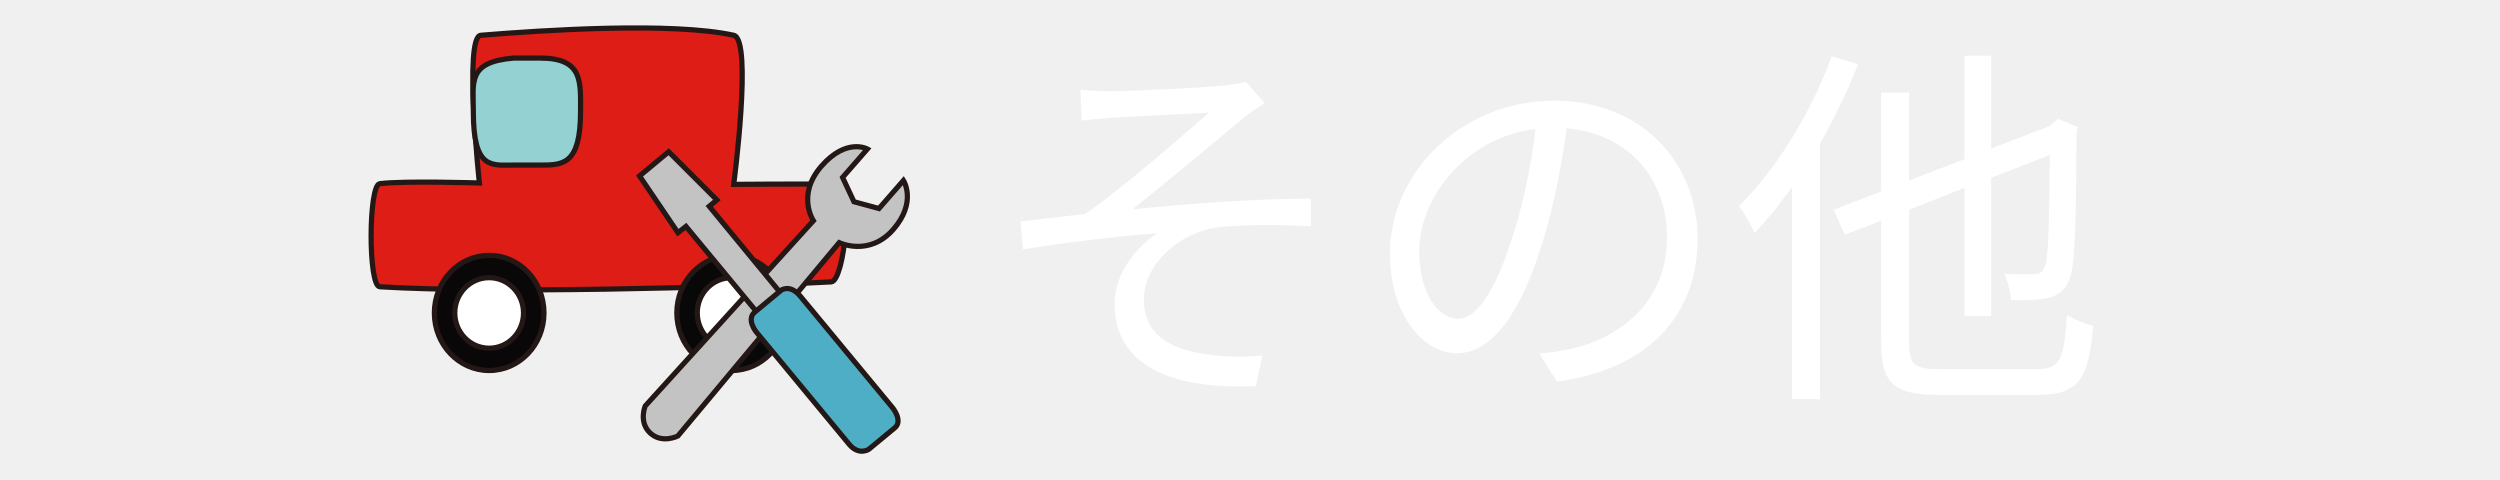
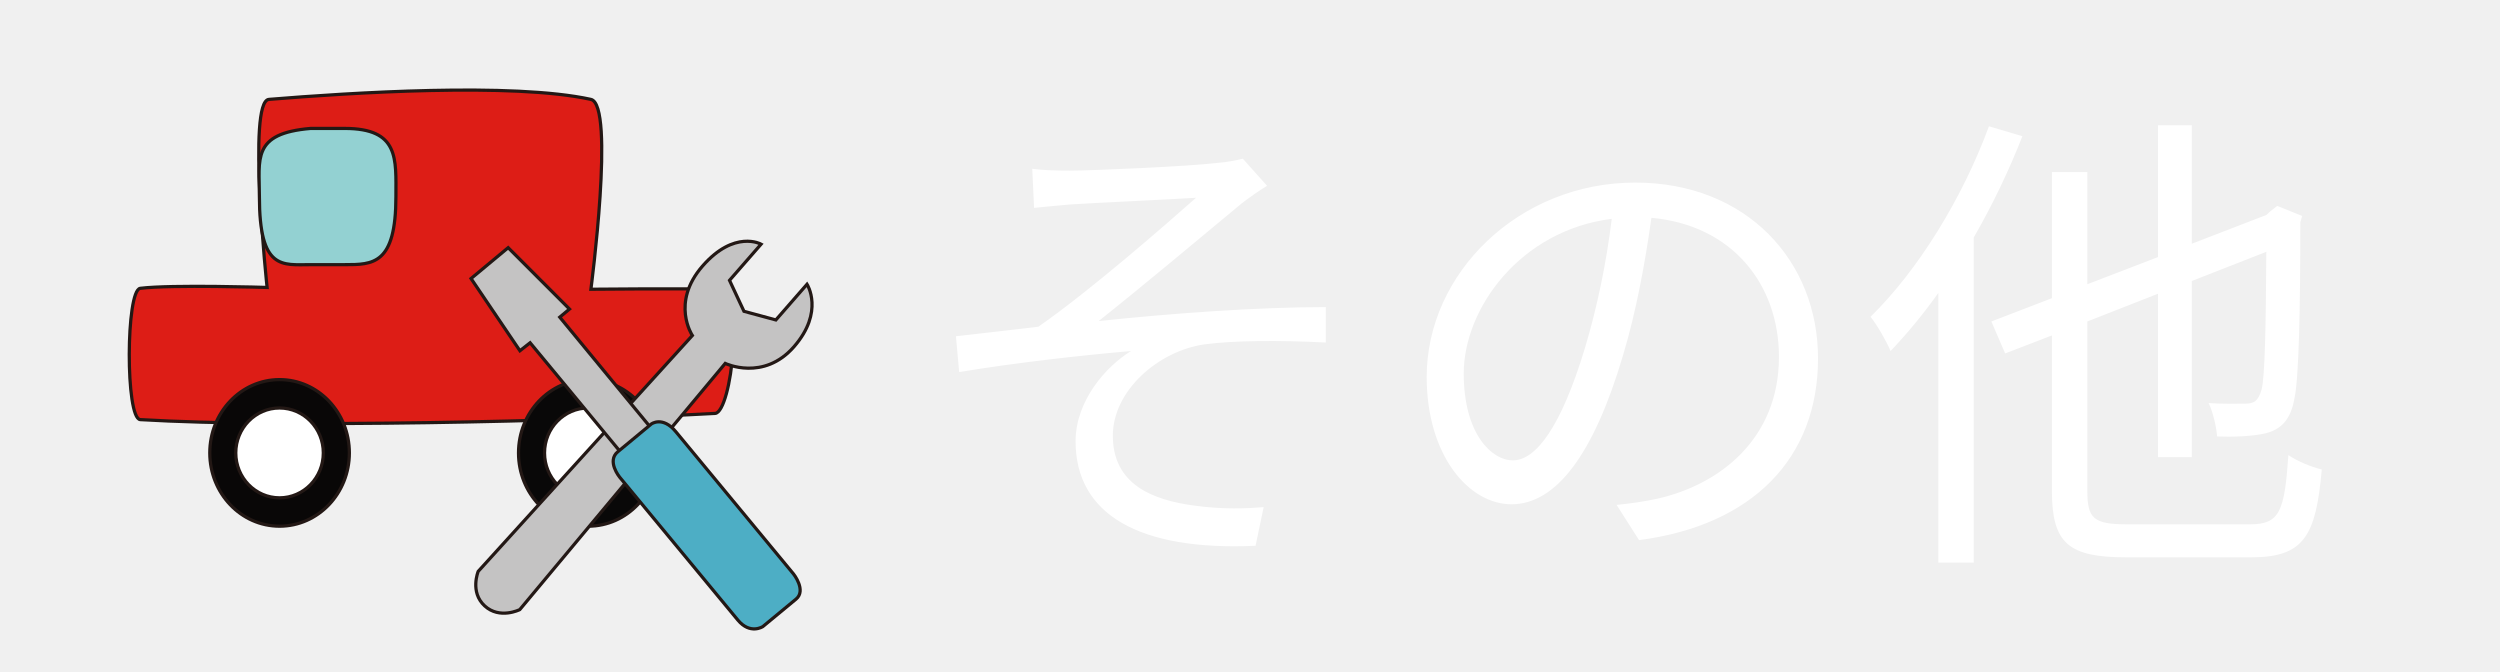
- <svg xmlns="http://www.w3.org/2000/svg" version="1.1" id="レイヤー_1" x="0px" y="0px" width="120px" height="23px" viewBox="0 0 120 23" enable-background="new 0 0 120 23" xml:space="preserve">
+ <svg xmlns="http://www.w3.org/2000/svg" version="1.1" id="レイヤー_1" x="0px" y="0px" width="192.946px" height="51.832px" viewBox="-26.053 0 192.946 51.832" enable-background="new -26.053 0 192.946 51.832" xml:space="preserve">
  <g id="レイヤー_1_1_" display="none">
-     <path display="inline" fill="#F7F9F9" d="M7.669,19.107L6.925,19.66c-0.528-1.104-1.417-2.832-2.304-4.369   c-0.48,2.666-1.584,5.064-3.697,7.082l-0.648-0.625c2.952-2.783,3.816-6.359,3.816-10.44V0.627h0.864v10.681   c0,0.959-0.049,1.895-0.145,2.786C5.869,15.797,7.021,17.885,7.669,19.107z M2.533,5.211c-0.217,2.304-0.648,4.896-1.368,6.336   l-0.769-0.24c0.792-1.464,1.248-3.984,1.393-6.192L2.533,5.211z M8.196,4.515c-0.504,1.56-1.319,3.792-2.184,5.737l-0.6-0.288   c0.863-1.968,1.632-4.225,2.04-5.737L8.196,4.515z M10.141,16.947c-0.432,1.992-1.368,4.152-2.592,5.377L6.78,21.893   c1.272-1.201,2.185-3.264,2.568-5.16L10.141,16.947z M8.965,8.14c-0.168,0.312-0.384,0.6-0.576,0.864l-0.72-0.432   c1.752-2.329,2.809-4.945,3.359-7.921l0.816,0.096c-0.144,0.792-0.336,1.536-0.552,2.28h2.855h0.145h0.12l0.575,0.096   c-0.695,5.544-2.951,9.602-6.479,11.93l-0.624-0.625c1.656-1.031,3-2.447,4.056-4.201C11.148,9.532,10.166,8.835,8.965,8.14z    M12.276,9.604c0.36-0.672,0.672-1.392,0.912-2.16c-0.744-0.624-1.704-1.2-2.88-1.776c-0.288,0.648-0.624,1.296-0.983,1.92   C10.501,8.26,11.484,8.932,12.276,9.604z M13.43,6.724c0.264-0.912,0.48-1.896,0.648-2.929h-3.024   c-0.144,0.432-0.312,0.864-0.48,1.272C11.702,5.619,12.662,6.171,13.43,6.724z M12.781,17.02c0.528,1.752,0.816,3.313,0.889,4.656   l-0.889,0.168c-0.023-1.344-0.264-2.904-0.768-4.584L12.781,17.02z M22.502,14.5l-0.648,0.721   c-1.656-1.271-2.855-3.625-3.552-7.489c-0.576,3.24-1.752,5.665-4.321,7.344l-0.647-0.625c2.809-1.799,3.913-4.487,4.345-8.255   h-2.641V5.38h2.735c0.12-1.44,0.192-3.024,0.216-4.752l0.841,0.024c-0.024,1.704-0.097,3.288-0.217,4.729h3.528v0.816h-3.265   C19.454,10.612,20.702,13.252,22.502,14.5z M16.142,16.973c0.816,1.729,1.32,3.264,1.561,4.607l-0.816,0.24   c-0.216-1.344-0.696-2.904-1.44-4.584L16.142,16.973z M19.478,16.42c1.368,2.016,2.328,3.936,2.904,5.592l-0.84,0.313   c-0.528-1.681-1.464-3.576-2.784-5.568L19.478,16.42z M20.222,0.987c0.912,1.032,1.56,2.016,1.944,2.952l-0.672,0.288   c-0.385-0.912-0.984-1.872-1.824-2.904L20.222,0.987z" />
-     <path display="inline" fill="#F7F9F9" d="M31.068,8.668c-0.72-2.16-1.464-4.152-2.231-5.809l0.96-0.408   c0.768,1.728,1.512,3.744,2.208,5.88c2.399-0.792,4.775-1.536,6.576-1.896c-0.648-1.44-1.969-3.577-2.929-4.705l0.841-0.456   c1.031,1.224,2.399,3.6,3.048,4.993c0.384-0.048,0.72-0.072,1.031-0.072c3.648,0,5.521,1.584,5.521,4.92   c0,2.736-1.848,4.561-5.208,4.561c-0.96,0-2.184-0.145-3.384-0.504l0.071-0.938c1.2,0.385,2.353,0.529,3.265,0.529   c2.784,0,4.296-1.439,4.296-3.674c0-2.712-1.488-3.96-4.656-3.96c-1.656,0-4.873,0.936-8.185,2.088   c1.368,4.177,2.544,8.689,3.216,12.313L34.5,21.748c-0.624-3.576-1.8-8.088-3.12-12.217c-1.944,0.696-3.89,1.416-5.544,2.04   l-0.336-0.96C27.156,10.036,29.125,9.34,31.068,8.668z" />
-     <path display="inline" fill="#F7F9F9" d="M51.301,6.339c0.792,0.024,1.632,0.048,2.568,0.048c2.52,0,5.424-0.096,8.207-0.312   c-0.526-1.536-0.936-3.144-1.15-4.656l1.008-0.12c0.191,1.512,0.576,3.121,1.129,4.705c2.545-0.192,4.944-0.48,6.744-0.864   l0.191,0.912c-1.801,0.36-4.129,0.624-6.625,0.84c1.08,2.88,2.615,5.543,4.345,7.202l-0.743,0.84   c-2.904-1.176-5.688-1.824-8.543-1.824c-3.072,0-4.777,1.416-4.777,3.527c0,2.809,2.856,4.129,8.499,4.129   c0.961,0,2.017-0.047,3.145-0.119l-0.021,0.938c-1.08,0.098-2.137,0.119-3.071,0.119c-6.36,0-9.528-1.752-9.528-5.137   c0-2.615,2.279-4.32,5.617-4.32c2.76,0,5.398,0.553,7.872,1.439c-1.368-1.439-2.763-3.958-3.771-6.722   c-2.928,0.216-6,0.312-8.71,0.312c-0.816,0-1.632,0-2.376-0.024V6.339H51.301z" />
-     <path display="inline" fill="#F7F9F9" d="M80.244,5.019c0.385-1.416,0.672-2.736,0.863-3.84l1.009,0.12   c-0.191,1.08-0.479,2.353-0.863,3.72h4.704v0.912h-4.969c-1.151,3.913-2.93,8.377-4.873,11.184l-0.889-0.525   c1.92-2.664,3.625-6.89,4.729-10.658h-4.199V5.02L80.244,5.019L80.244,5.019z M90.063,8.5c-0.022,0.504-0.022,1.368-0.022,2.328   c0,1.584,0,3.576,0.022,5.064c1.655,0.672,3.289,1.654,4.584,2.688l-0.623,0.721c-1.151-0.984-2.545-1.85-3.961-2.473v0.936   c0,2.496-1.319,3.865-4.176,3.865c-2.714,0-4.537-1.537-4.537-3.289c0-2.016,1.729-3.336,4.537-3.336   c1.03,0,2.135,0.191,3.215,0.553c0-1.439,0-3.24,0-4.729c0-0.96,0-1.824,0-2.328H90.063L90.063,8.5z M85.887,15.844   c-2.307,0-3.674,0.961-3.674,2.496c0,1.32,1.633,2.424,3.602,2.424c2.279,0,3.313-0.98,3.313-3c0-0.312,0-0.768,0-1.32   C88.021,16.061,86.916,15.844,85.887,15.844z M94.621,8.14c-1.367-1.008-4.104-2.568-5.977-3.312l0.479-0.792   c1.992,0.864,4.514,2.28,6,3.312L94.621,8.14z" />
-     <path display="inline" fill="#F7F9F9" d="M101.916,4.347c-0.145,1.848-0.217,3.696-0.217,5.208c0,5.953,2.328,9.914,4.177,9.914   c1.226,0,2.209-1.992,2.931-4.752l0.862,0.359c-0.937,3.336-2.063,5.447-3.744,5.447c-2.399,0-5.208-4.344-5.208-10.92   c0-1.56,0.049-3.432,0.168-5.328L101.916,4.347z M114.949,3.939c3.384,3.265,4.632,7.153,4.775,12.385l-1.058,0.098   c-0.069-5.065-1.317-8.906-4.515-11.882L114.949,3.939z" />
+     <path display="inline" fill="#F7F9F9" d="M7.669,19.107L6.925,19.66c-0.528-1.104-1.417-2.832-2.304-4.369   c-0.48,2.666-1.584,5.064-3.697,7.082l-0.648-0.625c2.952-2.783,3.816-6.358,3.816-10.439V0.627h0.864v10.682   c0,0.959-0.049,1.895-0.146,2.785C5.869,15.797,7.021,17.885,7.669,19.107z M2.533,5.211c-0.219,2.305-0.648,4.896-1.368,6.336   l-0.771-0.239c0.792-1.465,1.248-3.984,1.395-6.192L2.533,5.211z M8.196,4.515c-0.504,1.56-1.317,3.792-2.184,5.736l-0.6-0.288   c0.861-1.968,1.632-4.225,2.04-5.736L8.196,4.515z M10.141,16.947c-0.432,1.992-1.368,4.152-2.592,5.377l-0.771-0.431   c1.272-1.201,2.187-3.265,2.568-5.16L10.141,16.947z M8.965,8.14c-0.168,0.312-0.384,0.6-0.576,0.863l-0.72-0.432   c1.752-2.329,2.809-4.945,3.357-7.921l0.816,0.096c-0.144,0.792-0.336,1.536-0.552,2.28h2.854h0.146h0.12l0.573,0.096   c-0.693,5.544-2.949,9.603-6.479,11.93l-0.624-0.625c1.656-1.03,3-2.446,4.056-4.2C11.148,9.532,10.166,8.835,8.965,8.14z    M12.276,9.604c0.36-0.672,0.674-1.393,0.912-2.16c-0.744-0.624-1.704-1.2-2.88-1.776c-0.288,0.648-0.624,1.296-0.981,1.92   C10.501,8.26,11.484,8.932,12.276,9.604z M13.43,6.724c0.264-0.912,0.48-1.896,0.648-2.93h-3.024   c-0.144,0.433-0.312,0.864-0.479,1.272C11.702,5.619,12.662,6.171,13.43,6.724z M12.781,17.02c0.528,1.752,0.816,3.313,0.891,4.655   l-0.891,0.168c-0.021-1.344-0.264-2.903-0.768-4.584L12.781,17.02z M22.502,14.5l-0.648,0.722   c-1.654-1.271-2.854-3.625-3.552-7.489c-0.576,3.24-1.752,5.665-4.321,7.344l-0.646-0.625c2.809-1.799,3.913-4.487,4.345-8.255   h-2.641V5.38h2.733c0.12-1.439,0.192-3.023,0.216-4.752l0.843,0.024c-0.024,1.704-0.099,3.288-0.219,4.729h3.528v0.816h-3.265   C19.454,10.612,20.702,13.252,22.502,14.5z M16.142,16.973c0.816,1.729,1.32,3.264,1.563,4.606l-0.816,0.24   c-0.216-1.344-0.696-2.904-1.439-4.584L16.142,16.973z M19.478,16.42c1.368,2.017,2.328,3.937,2.904,5.593l-0.84,0.313   c-0.528-1.681-1.464-3.576-2.784-5.568L19.478,16.42z M20.222,0.987c0.912,1.032,1.562,2.016,1.944,2.952l-0.672,0.288   c-0.387-0.912-0.984-1.872-1.824-2.904L20.222,0.987z" />
+     <path display="inline" fill="#F7F9F9" d="M31.068,8.668c-0.72-2.16-1.464-4.151-2.229-5.809l0.96-0.408   c0.768,1.729,1.512,3.744,2.208,5.88c2.397-0.792,4.773-1.536,6.576-1.896c-0.648-1.44-1.971-3.577-2.931-4.705l0.843-0.456   c1.029,1.224,2.397,3.6,3.048,4.993c0.384-0.049,0.72-0.072,1.029-0.072c3.648,0,5.521,1.584,5.521,4.92   c0,2.736-1.848,4.561-5.208,4.561c-0.96,0-2.184-0.145-3.384-0.504l0.069-0.938c1.2,0.385,2.354,0.529,3.267,0.529   c2.784,0,4.296-1.439,4.296-3.675c0-2.712-1.488-3.96-4.656-3.96c-1.656,0-4.873,0.937-8.185,2.088   c1.368,4.178,2.544,8.689,3.216,12.313L34.5,21.748c-0.624-3.576-1.8-8.088-3.12-12.217c-1.944,0.696-3.89,1.416-5.544,2.04   l-0.336-0.96C27.156,10.036,29.125,9.34,31.068,8.668z" />
+     <path display="inline" fill="#F7F9F9" d="M51.3,6.339c0.793,0.024,1.633,0.049,2.568,0.049c2.521,0,5.424-0.097,8.207-0.313   c-0.525-1.536-0.938-3.144-1.15-4.656l1.009-0.12c0.19,1.513,0.575,3.121,1.129,4.705c2.545-0.191,4.944-0.479,6.744-0.863   l0.19,0.911c-1.803,0.36-4.129,0.624-6.625,0.841c1.08,2.88,2.613,5.543,4.346,7.201l-0.743,0.841   c-2.904-1.177-5.688-1.824-8.543-1.824c-3.072,0-4.777,1.416-4.777,3.527c0,2.809,2.856,4.129,8.499,4.129   c0.963,0,2.02-0.048,3.146-0.119l-0.021,0.938c-1.077,0.099-2.137,0.119-3.069,0.119c-6.359,0-9.527-1.752-9.527-5.137   c0-2.615,2.279-4.32,5.617-4.32c2.76,0,5.396,0.553,7.871,1.439c-1.367-1.439-2.765-3.958-3.771-6.723   c-2.928,0.217-6,0.313-8.71,0.313c-0.814,0-1.632,0-2.376-0.024V6.339H51.3z" />
+     <path display="inline" fill="#F7F9F9" d="M80.244,5.019c0.385-1.416,0.672-2.736,0.861-3.84l1.012,0.119   c-0.191,1.08-0.479,2.354-0.863,3.721h4.703v0.912h-4.971c-1.148,3.912-2.93,8.377-4.871,11.184l-0.891-0.525   c1.92-2.664,3.625-6.89,4.729-10.657h-4.199V5.02L80.244,5.019L80.244,5.019z M90.063,8.5c-0.021,0.504-0.021,1.368-0.021,2.328   c0,1.584,0,3.576,0.021,5.064c1.655,0.672,3.289,1.653,4.584,2.688l-0.623,0.721c-1.149-0.983-2.545-1.85-3.961-2.473v0.937   c0,2.495-1.317,3.864-4.176,3.864c-2.714,0-4.537-1.537-4.537-3.289c0-2.016,1.729-3.336,4.537-3.336   c1.03,0,2.135,0.191,3.215,0.554c0-1.439,0-3.24,0-4.729c0-0.96,0-1.824,0-2.328L90.063,8.5L90.063,8.5z M85.887,15.844   c-2.308,0-3.675,0.962-3.675,2.496c0,1.32,1.634,2.425,3.603,2.425c2.278,0,3.313-0.98,3.313-3c0-0.313,0-0.769,0-1.32   C88.021,16.061,86.916,15.844,85.887,15.844z M94.621,8.14c-1.367-1.009-4.104-2.568-5.979-3.313l0.479-0.792   c1.991,0.864,4.515,2.28,6,3.313L94.621,8.14z" />
+     <path display="inline" fill="#F7F9F9" d="M101.916,4.347c-0.146,1.848-0.217,3.695-0.217,5.208c0,5.952,2.326,9.913,4.178,9.913   c1.226,0,2.209-1.991,2.931-4.752l0.862,0.359c-0.938,3.336-2.063,5.447-3.744,5.447c-2.399,0-5.209-4.344-5.209-10.92   c0-1.561,0.05-3.433,0.168-5.328L101.916,4.347z M114.949,3.939c3.385,3.265,4.633,7.152,4.773,12.385l-1.059,0.098   c-0.068-5.064-1.316-8.905-4.517-11.882L114.949,3.939z" />
  </g>
-   <g id="レイヤー_2">
-     <text transform="matrix(1 0 0 1 47.1396 17.7529)" fill="#FFFFFF" font-family="'HGMaruGothicMPRO'" font-size="18">その他</text>
+   <g display="none">
+     <path display="inline" fill="#DEDDE3" stroke="#040000" stroke-width="0.25" stroke-linecap="round" stroke-linejoin="round" d="   M22.143,17.416c0,0-14.167,1.446-11.521,11.796c0.02,0.081,0.043,0.165,0.065,0.248c2.938,10.573,35.642,7.146,38.772,6.168   c3.134-0.979,12.24-3.328,11.553-11.359c0,0-0.54-8.201-21.321-7.613C39.694,16.658,24.714,16.781,22.143,17.416z" />
+     <path display="inline" fill="none" stroke="#040000" stroke-width="0.25" stroke-linecap="round" stroke-linejoin="round" d="   M57.293,27.402c0,0,2.35-1.366,1.468-4.6" />
+     <path display="inline" fill="none" stroke="#040000" stroke-width="0.25" stroke-linecap="round" stroke-linejoin="round" d="   M47.991,31.907c0,0,2.938-0.49,4.31-1.369" />
+     <path display="inline" fill="none" stroke="#040000" stroke-width="0.25" stroke-linecap="round" stroke-linejoin="round" d="   M32.717,33.182c0,0,7.736,0.584,11.946-0.295" />
+     <path display="inline" fill="#959595" d="M28.385,35.53c0.793-0.278,0.953-3.819,0.953-3.819s26.388,1.664,28.837-7.344   l-10.184-0.88l-7.932,2.447c0,0-1.271-0.197-5.482-0.294c-4.209-0.1-7.051-0.1-8.42-0.1c-1.371,0-8.91-1.664-8.91-1.664   l0.587,5.042l-2.351,0.831c0,0-2.74,1.788,2.839,3.354C22.239,34.204,26.524,36.182,28.385,35.53z" />
+     <path display="inline" fill="#E1E566" stroke="#040000" stroke-width="0.25" stroke-linecap="round" stroke-linejoin="round" d="   M30.367,12.912c0,0-2.498-1.394-8.594,4.847c-6.094,6.242-5.874,4.26-6.901,4.993c-1.028,0.736-0.588,1.616,0.366,2.498   c0.953,0.884,16.229,8.592,33.706,3.598c0,0,8.078-2.79,8.959-4.772c0.881-1.98,0.109-2.166-1.47-2.681   c-1.581-0.514-6.426-6.315-10.978-6.023C40.906,15.666,30.367,12.912,30.367,12.912z" />
+     <path display="inline" fill="#E6211C" stroke="#040000" stroke-width="0.25" stroke-linecap="round" stroke-linejoin="round" d="   M25.056,14.332c0,0,3.845-2.841,3.55,4.015c-0.294,6.855,7.687,8.713,11.505,2.889c3.82-5.826,2.547,0.097,2.644,0.635   c0.099,0.541,1.273,1.714,2.547-2.349c1.274-4.062,2.792-3.819,3.477-3.624c0.685,0.198-4.603-4.356-11.75-4.112   C29.879,12.031,27.358,11.542,25.056,14.332z" />
+     <path display="inline" fill="#FFFFFF" stroke="#040000" stroke-width="0.25" stroke-linecap="round" stroke-linejoin="round" d="   M36.682,13.059l2.056-8.885c0,0,2.35-1.47,3.452,1.173c1.104,2.645,3.084,0.075,3.305-0.734c0.221-0.809-1.321,5.507-1.321,5.507   s-2.275,1.173-3.231-0.955c-0.953-2.128-2.644-1.053-3.011-0.539" />
+     <ellipse transform="matrix(-0.9242 0.3819 -0.3819 -0.9242 82.8731 -1.921)" display="inline" fill="#CA2726" stroke="#040000" stroke-width="0.25" stroke-linecap="round" stroke-linejoin="round" cx="41.627" cy="7.264" rx="0.856" ry="1.115" />
+     <path display="inline" fill="#237B3A" stroke="#040000" stroke-width="0.25" stroke-linecap="round" stroke-linejoin="round" d="   M24.051,26.424c0,0-0.587-1.812-1.957,0.1c0,0-2.449-0.934-1.126,1.711c0,0-1.565,0.298-1.421,0.931c0,0-1.125,0.831,0.146,1.563   c0,0,0.293,2.989,1.517,2.108c0,0,0.931,1.127,1.763,0.586c0,0,0.735,1.175,2.106,0.687c0,0,1.614,1.228,2.203,0.39   c0,0,2.788,0.884,2.153-1.271c0,0,1.861,1.08,1.663-0.979c0,0,1.125-0.147,0.147-1.468c0,0,0.979-1.03-0.686-1.322   c0,0,0.537-1.516-0.979-0.932c0,0-0.783-1.762-1.813-0.734c0,0-0.295-1.422-1.47-0.588C26.304,27.205,25.325,25.934,24.051,26.424z   " />
+     <path display="inline" fill="#D31E19" stroke="#040000" stroke-width="0.25" d="M17.835,25.837c1.704,0,3.085,1.381,3.085,3.082   c0,1.704-1.381,3.089-3.085,3.089c-1.703,0-3.083-1.385-3.083-3.089C14.752,27.218,16.133,25.837,17.835,25.837z" />
+     <path display="inline" fill="#237B3A" stroke="#040000" stroke-width="0.25" stroke-linecap="round" stroke-linejoin="round" d="   M16.108,27.141c0,0,0.709-1.169,1.35-0.792c0,0-0.115-0.89,0.281-1.74c0,0,0.146,1.156,0.449,1.559c0,0,1.169-0.58,1.095-0.81   l-0.75,1.419c0,0,1.189,0.453,1.438,0.248c0,0-0.733,0.877-1.913,0.192c0,0-0.825,1.601-0.949,1.517   c-0.125-0.086,0.398-1.838,0.398-1.838S16.477,26.814,16.108,27.141z" />
+     <polygon display="inline" fill="#237B3A" stroke="#040000" stroke-width="0.25" stroke-linecap="round" stroke-linejoin="round" points="   17.773,26.863 17.792,26.57 18.037,26.529 18.226,26.783  " />
+     <path display="inline" fill="#FCFDFD" stroke="#040000" stroke-width="0.25" stroke-linecap="round" stroke-linejoin="round" d="   M13.625,24.074c0,0-0.736,2.496,0.808,3.672" />
+     <path display="inline" fill="#848788" stroke="#040000" stroke-width="0.25" stroke-linecap="round" stroke-linejoin="round" d="   M28.899,41.994c0,0-5.385-4.407-9.986-0.589c0,0-2.767,2.007,0.438,4.772c0,0,5.044,3.424,9.4-1.838c0,0,15.128-1.238,18.395,0.637   c0,0,1.065,0.737,1.578-0.367c0,0,1.139-1.135-0.183-1.799C47.222,42.15,37.344,40.719,28.899,41.994z" />
+     <path display="inline" fill="none" stroke="#D3E4EA" stroke-width="0.25" stroke-linecap="round" stroke-linejoin="round" d="   M27.057,42.257c0,0-1.599-2.028-5.543-1.299" />
+     <path display="inline" fill="none" stroke="#D3E4EA" stroke-width="0.25" stroke-linecap="round" stroke-linejoin="round" d="   M20.025,41.875c0,0-0.729,0.225-1.331,1.38" />
+     <path display="inline" fill="none" stroke="#040000" stroke-width="0.25" stroke-linecap="round" stroke-linejoin="round" d="   M85.091,32.318" />
+     <path display="inline" fill="none" stroke="#231815" stroke-width="0.25" stroke-miterlimit="10" d="M62.521,10.791l1.598,22.354   c0,0,5.465,1.934,9.834-0.021l1.943-22.275C75.897,10.847,68.083,12.465,62.521,10.791z" />
+     <path display="inline" opacity="0.55" fill="#B4DFEF" stroke="#040000" stroke-width="0.25" stroke-linecap="round" stroke-linejoin="round" enable-background="new    " d="   M62.949,15.842c0,0,1.31-2.892,5.634-0.678c0,0,1.63,0.788,3.068-0.078c0,0,3.748-1.618,3.821,0l-1.517,18.03   c0,0-4.216,1.995-9.836,0.021L62.949,15.842z" />
+     <polyline display="inline" opacity="0.8" fill="none" stroke="#040000" stroke-width="0.25" stroke-linecap="round" stroke-linejoin="round" enable-background="new    " points="   66.824,33.146 74.568,4.576 82.448,6.665  " />
+     <path display="inline" opacity="0.85" fill="#80C4DE" stroke="#040000" stroke-width="0.25" stroke-linecap="round" stroke-linejoin="round" enable-background="new    " d="   M62.899,16.282c0,0,1.177,2.788,3.12,1.034c0,0,1.86-1.656,3.456-0.002c0,0,1.665,2.364,3.582-0.421c0,0,1.488-1.977,2.365-0.928   l-1.468,17.184c0,0-3.666,1.936-9.834,0.021L62.899,16.282z" />
+     <path display="inline" fill="none" stroke="#040000" stroke-width="0.25" stroke-linecap="round" stroke-linejoin="round" d="   M62.521,10.482c0,0,2.463-0.426,5.649-0.538c2.412-0.088,5.233,0.006,7.727,0.593" />
+     <path display="inline" opacity="0.55" fill="none" stroke="#030000" stroke-width="0.25" stroke-linecap="round" stroke-linejoin="round" enable-background="new    " d="   M64.118,33.083c0,0,4.216-1.776,9.834,0.062" />
+     <text transform="matrix(1 0 0 1 80.0803 39.8477)" display="inline" fill="#512E2E" font-family="'HGMaruGothicMPRO'" font-size="37.381">飲食</text>
  </g>
-   <path fill="#DD1D16" stroke="#231815" stroke-width="0.25" stroke-miterlimit="10" d="M23.077,1.693  c3.024-0.247,9.175-0.648,12.141,0c0.92,0.2,0,7.157,0,7.157s3.512-0.033,4.682,0c1.171,0.033,0.618,4.648,0,4.681  c-5.41,0.295-16.264,0.557-21.672,0.234c-0.562-0.033-0.544-4.882,0-4.949c1.187-0.146,4.782-0.033,4.782-0.033  S22.258,1.759,23.077,1.693z" />
-   <ellipse fill="#090808" stroke="#231815" stroke-width="0.25" stroke-miterlimit="10" cx="35.119" cy="15.021" rx="2.631" ry="2.764" />
-   <ellipse fill="#090707" stroke="#231815" stroke-width="0.25" stroke-miterlimit="10" cx="23.48" cy="15.021" rx="2.631" ry="2.764" />
-   <path fill="#93D1D2" stroke="#231815" stroke-width="0.25" stroke-miterlimit="10" d="M27.866,5.356  c0,2.572-0.865,2.568-1.933,2.568h-1.28c-1.067,0-1.933,0.223-1.933-2.568l0,0c0-1.418-0.292-2.381,1.933-2.568h1.28  C28,2.788,27.866,3.938,27.866,5.356L27.866,5.356z" />
-   <ellipse fill="#FFFFFF" stroke="#231815" stroke-width="0.25" stroke-miterlimit="10" cx="23.479" cy="15.021" rx="1.65" ry="1.693" />
-   <ellipse fill="#FFFFFF" stroke="#231815" stroke-width="0.25" stroke-miterlimit="10" cx="35.119" cy="15.021" rx="1.65" ry="1.693" />
-   <path fill="#C4C3C3" stroke="#231815" stroke-width="0.25" stroke-miterlimit="10" d="M41.634,7.152l-1.19,1.364l0.545,1.167  l1.202,0.326l1.175-1.347c0,0,0.661,1.034-0.491,2.354c-1.153,1.322-2.594,0.631-2.594,0.631l-7.745,9.282  c0,0-0.758,0.381-1.324-0.141c-0.566-0.521-0.243-1.299-0.243-1.299l8.074-8.894c0,0-0.825-1.231,0.383-2.617  C40.633,6.595,41.634,7.152,41.634,7.152z" />
-   <polygon fill="#C4C3C3" stroke="#231815" stroke-width="0.25" stroke-miterlimit="10" points="32.097,7.284 34.41,9.598   34.043,9.903 39.14,16.094 38.018,17.023 32.926,10.868 32.541,11.169 30.698,8.447 " />
-   <path fill="#4DAEC5" stroke="#231815" stroke-width="0.25" stroke-miterlimit="10" d="M36.301,15.936c0,0-0.495-0.605-0.072-0.955  c0.425-0.352,1.268-1.051,1.268-1.051s0.423-0.313,0.921,0.291c0.5,0.604,4.438,5.365,4.438,5.365s0.493,0.617,0.096,0.947  c-0.396,0.326-1.252,1.035-1.252,1.035s-0.477,0.318-0.943-0.246S36.301,15.936,36.301,15.936z" />
+   <g>
+     <g id="レイヤー_2_2_">
+       <text transform="matrix(1 0 0 1 43.9587 40.5449)" fill="#FFFFFF" font-family="'HGMaruGothicMPRO'" font-size="36.848">その他</text>
+     </g>
+     <path fill="#DD1D16" stroke="#231815" stroke-width="0.25" stroke-miterlimit="10" d="M-5.301,7.671   c6.19-0.505,18.782-1.327,24.853,0c1.884,0.409,0,14.652,0,14.652s7.189-0.069,9.584,0c2.398,0.067,1.265,9.513,0,9.583   c-11.075,0.605-33.293,1.139-44.364,0.479c-1.151-0.068-1.113-9.995,0-10.133c2.43-0.298,9.789-0.067,9.789-0.067   S-6.978,7.806-5.301,7.671z" />
+     <ellipse fill="#090808" stroke="#231815" stroke-width="0.25" stroke-miterlimit="10" cx="19.35" cy="34.954" rx="5.385" ry="5.657" />
+     <ellipse fill="#090707" stroke="#231815" stroke-width="0.25" stroke-miterlimit="10" cx="-4.476" cy="34.954" rx="5.386" ry="5.657" />
+     <path fill="#93D1D2" stroke="#231815" stroke-width="0.25" stroke-miterlimit="10" d="M4.503,15.169   c0,5.265-1.772,5.257-3.958,5.257h-2.621c-2.184,0-3.957,0.458-3.957-5.257l0,0c0-2.902-0.599-4.874,3.957-5.257h2.621   C4.777,9.912,4.503,12.267,4.503,15.169L4.503,15.169z" />
+     <ellipse fill="#FFFFFF" stroke="#231815" stroke-width="0.25" stroke-miterlimit="10" cx="-4.478" cy="34.955" rx="3.378" ry="3.467" />
+     <ellipse fill="#FFFFFF" stroke="#231815" stroke-width="0.25" stroke-miterlimit="10" cx="19.35" cy="34.955" rx="3.377" ry="3.467" />
+     <path fill="#C4C3C3" stroke="#231815" stroke-width="0.25" stroke-miterlimit="10" d="M32.686,18.845l-2.436,2.792l1.116,2.389   l2.461,0.667l2.406-2.756c0,0,1.353,2.116-1.005,4.82c-2.359,2.703-5.31,1.291-5.31,1.291L14.062,47.049   c0,0-1.553,0.779-2.71-0.289c-1.159-1.064-0.498-2.662-0.498-2.662l16.528-18.205c0,0-1.689-2.518,0.782-5.356   C30.638,17.705,32.686,18.845,32.686,18.845z" />
+     <polygon fill="#C4C3C3" stroke="#231815" stroke-width="0.25" stroke-miterlimit="10" points="13.165,19.116 17.9,23.853    17.148,24.478 27.582,37.15 25.285,39.053 14.861,26.454 14.073,27.07 10.302,21.497  " />
+     <path fill="#4DAEC5" stroke="#231815" stroke-width="0.25" stroke-miterlimit="10" d="M21.769,36.824c0,0-1.013-1.234-0.147-1.953   c0.87-0.721,2.597-2.15,2.597-2.15s0.865-0.639,1.885,0.594c1.024,1.238,9.085,10.982,9.085,10.982s1.01,1.266,0.196,1.941   c-0.81,0.668-2.563,2.119-2.563,2.119s-0.977,0.648-1.93-0.502C29.938,46.699,21.769,36.824,21.769,36.824z" />
+   </g>
</svg>
